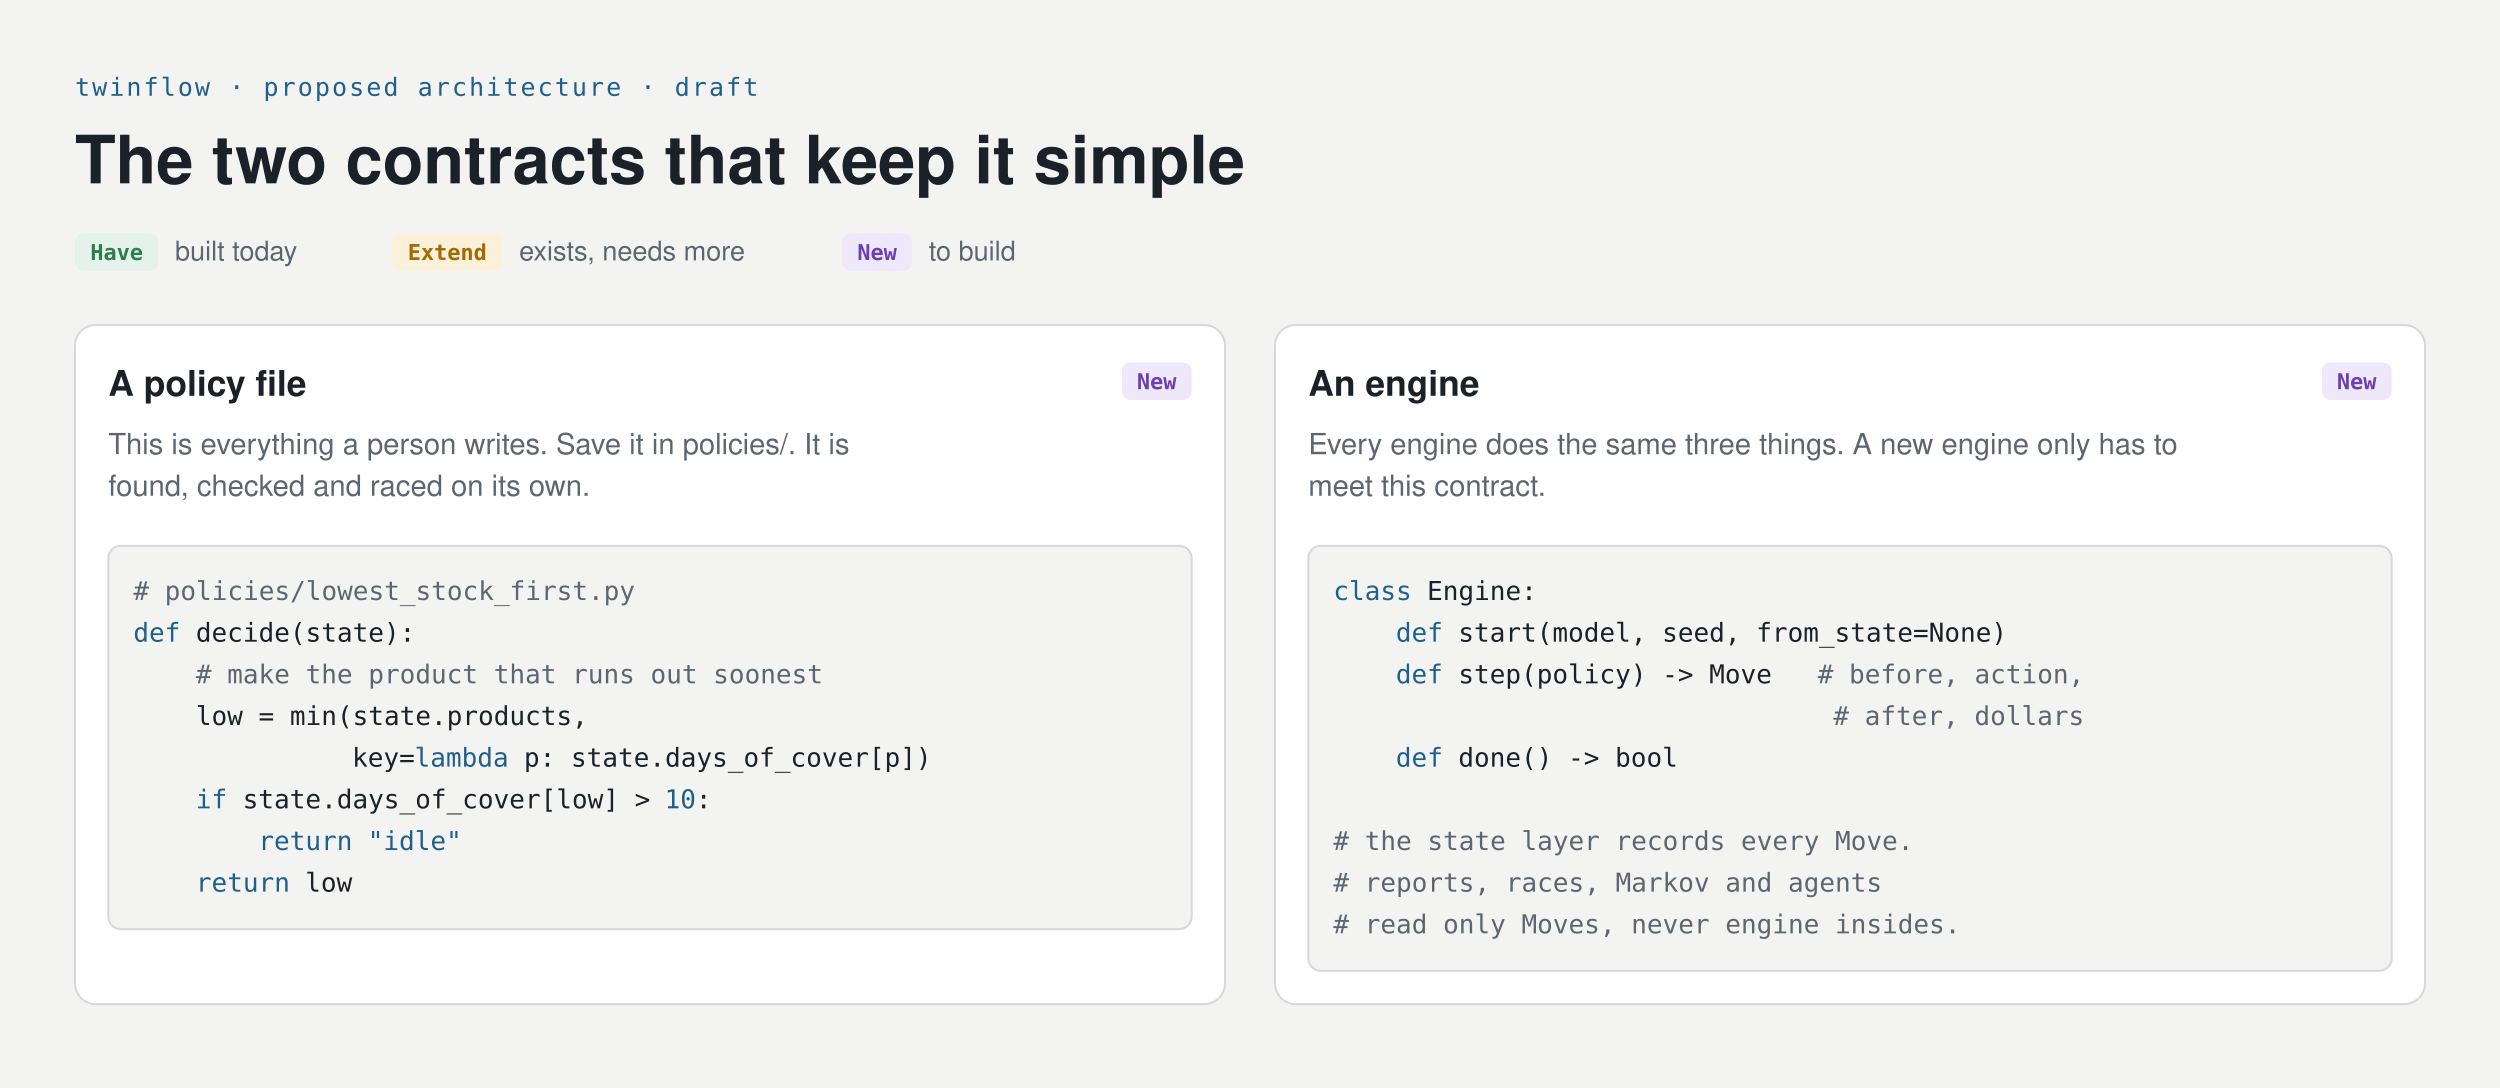
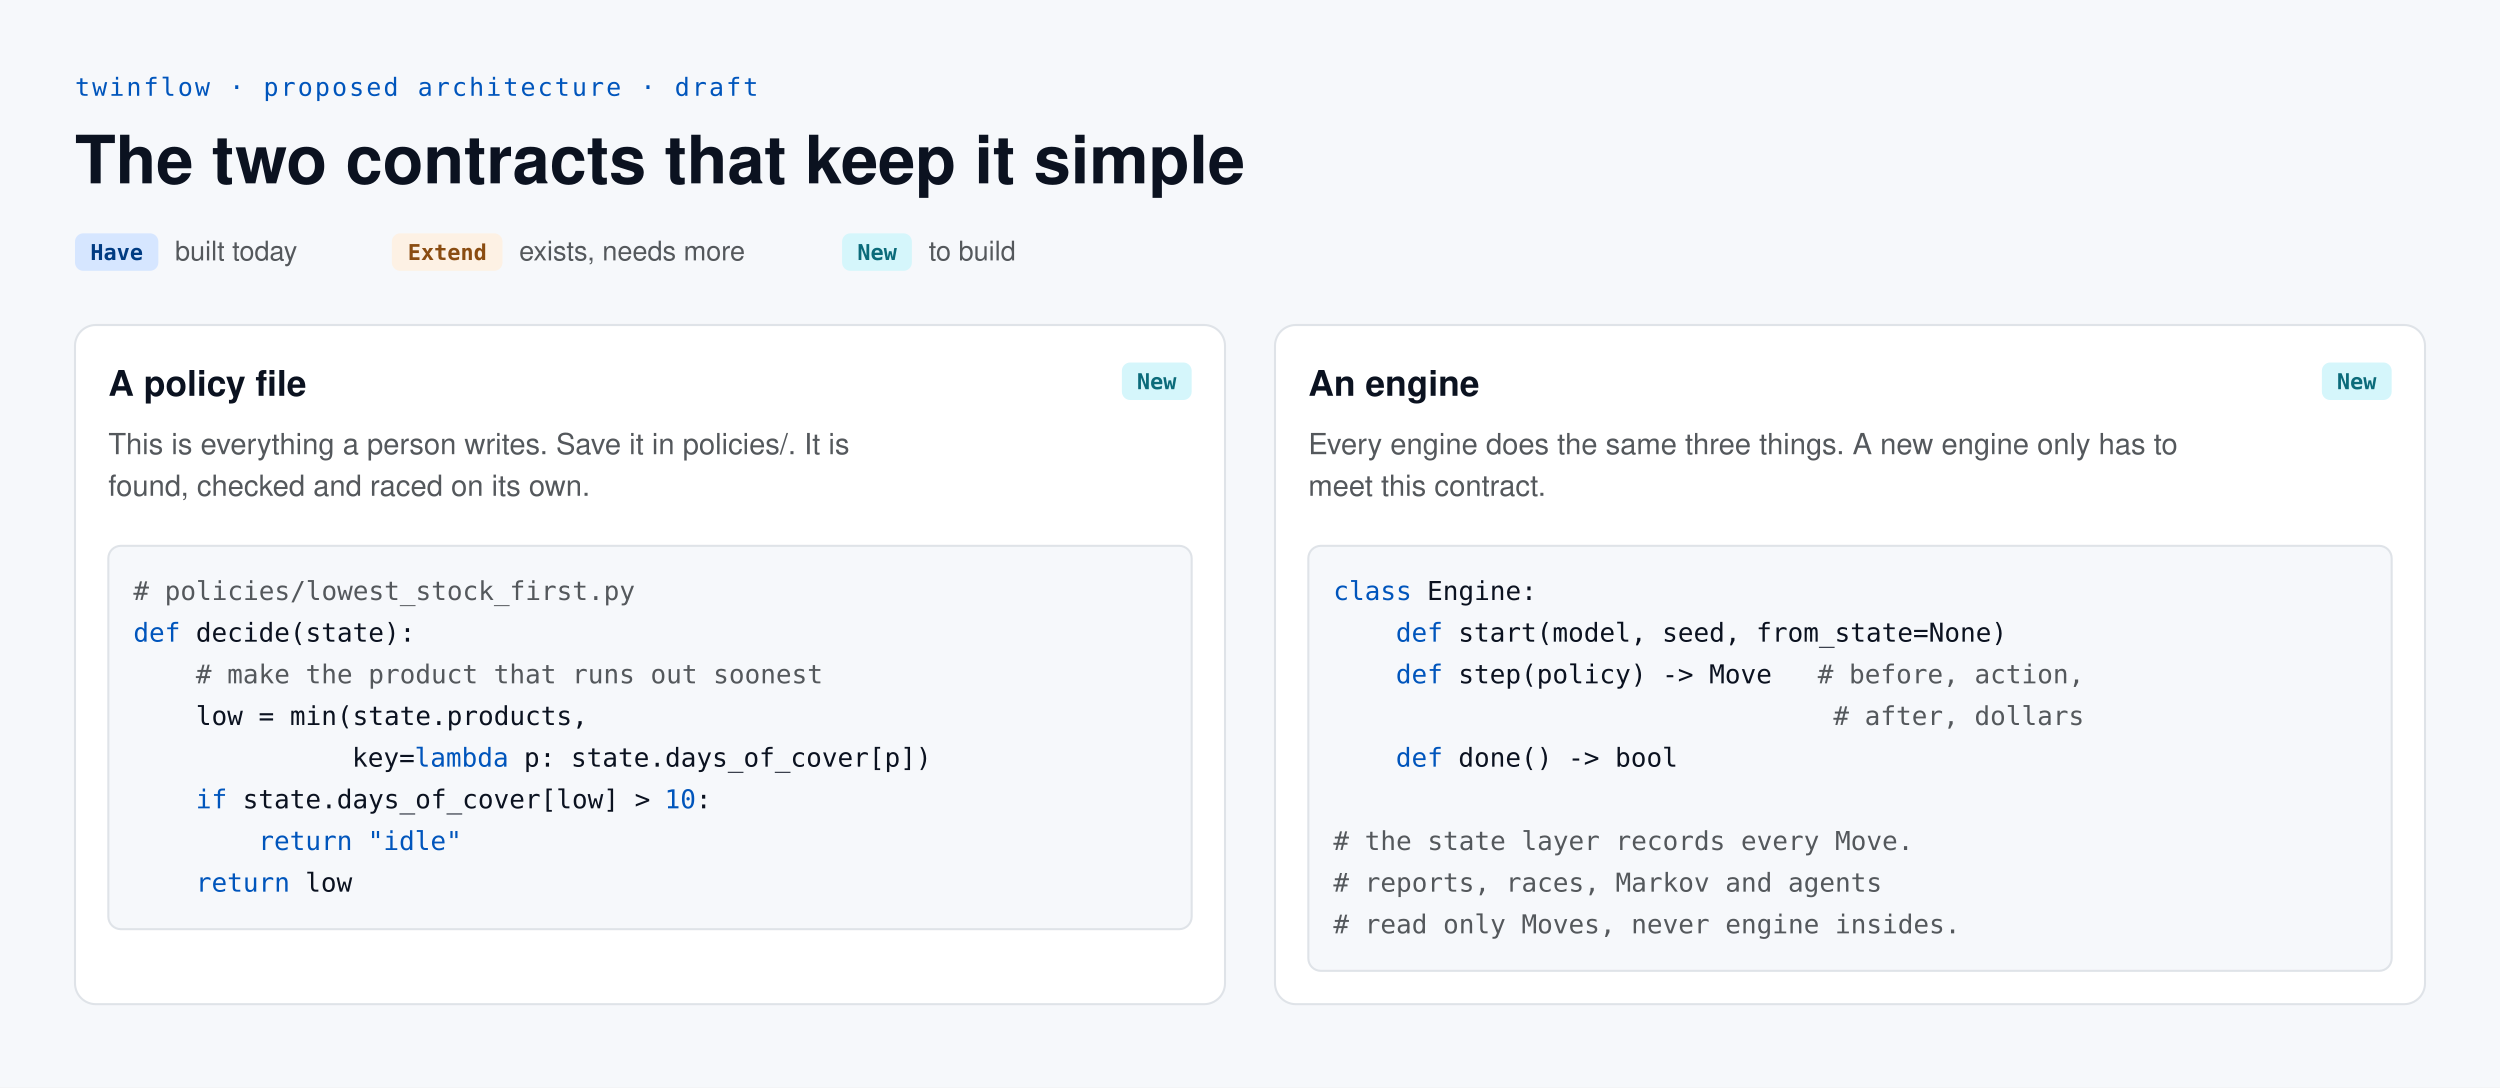
<svg xmlns="http://www.w3.org/2000/svg" width="1200" height="522" viewBox="0 0 1200 522" font-family="IBM Plex Sans, Helvetica, Arial, sans-serif">
-   <rect x="0" y="0" width="1200" height="522" fill="#f3f4f2" />
-   <text x="36.0" y="46.0" font-family="IBM Plex Mono, Menlo, monospace" font-size="12" fill="#1f5f8b" text-anchor="start" letter-spacing="1">
+   <rect x="0" y="0" width="1200" height="522" fill="#f6f8fb" />
+   <text x="36.0" y="46.0" font-family="IBM Plex Mono, Menlo, monospace" font-size="12" fill="#0055bc" text-anchor="start" letter-spacing="1">
    <tspan x="36.0" y="46.0">twinflow · proposed architecture · draft</tspan>
  </text>
-   <text x="36.0" y="88.0" font-family="IBM Plex Sans, Helvetica, Arial, sans-serif" font-size="32" fill="#1b2128" text-anchor="start" font-weight="600">
+   <text x="36.0" y="88.0" font-family="IBM Plex Sans, Helvetica, Arial, sans-serif" font-size="32" fill="#0b1220" text-anchor="start" font-weight="600">
    <tspan x="36.0" y="88.0">The two contracts that keep it simple</tspan>
  </text>
-   <rect x="36.0" y="112.0" width="40.0" height="18.0" rx="4" fill="#e4f2ea" />
-   <text x="56.0" y="124.8" font-family="IBM Plex Mono, Menlo, monospace" font-size="10.5" fill="#2e7d4f" text-anchor="middle" font-weight="600">
+   <rect x="36.0" y="112.0" width="40.0" height="18.0" rx="4" fill="#d6e6ff" />
+   <text x="56.0" y="124.8" font-family="IBM Plex Mono, Menlo, monospace" font-size="10.5" fill="#003b82" text-anchor="middle" font-weight="600">
    <tspan x="56.0" y="124.8">Have</tspan>
  </text>
-   <text x="84.0" y="125.0" font-family="IBM Plex Sans, Helvetica, Arial, sans-serif" font-size="13" fill="#5d6670" text-anchor="start">
+   <text x="84.0" y="125.0" font-family="IBM Plex Sans, Helvetica, Arial, sans-serif" font-size="13" fill="#54585c" text-anchor="start">
    <tspan x="84.0" y="125.0">built today</tspan>
  </text>
-   <rect x="188.1" y="112.0" width="53.1" height="18.0" rx="4" fill="#fbf0d9" />
-   <text x="214.7" y="124.8" font-family="IBM Plex Mono, Menlo, monospace" font-size="10.5" fill="#a26a00" text-anchor="middle" font-weight="600">
+   <rect x="188.1" y="112.0" width="53.1" height="18.0" rx="4" fill="#fdf1e4" />
+   <text x="214.7" y="124.8" font-family="IBM Plex Mono, Menlo, monospace" font-size="10.5" fill="#8a4c11" text-anchor="middle" font-weight="600">
    <tspan x="214.7" y="124.8">Extend</tspan>
  </text>
-   <text x="249.2" y="125.0" font-family="IBM Plex Sans, Helvetica, Arial, sans-serif" font-size="13" fill="#5d6670" text-anchor="start">
+   <text x="249.2" y="125.0" font-family="IBM Plex Sans, Helvetica, Arial, sans-serif" font-size="13" fill="#54585c" text-anchor="start">
    <tspan x="249.2" y="125.0">exists, needs more</tspan>
  </text>
-   <rect x="404.2" y="112.0" width="33.5" height="18.0" rx="4" fill="#efe8fa" />
-   <text x="421.0" y="124.8" font-family="IBM Plex Mono, Menlo, monospace" font-size="10.5" fill="#6a3fb5" text-anchor="middle" font-weight="600">
+   <rect x="404.2" y="112.0" width="33.5" height="18.0" rx="4" fill="#d5f6fb" />
+   <text x="421.0" y="124.8" font-family="IBM Plex Mono, Menlo, monospace" font-size="10.5" fill="#0b6b7a" text-anchor="middle" font-weight="600">
    <tspan x="421.0" y="124.8">New</tspan>
  </text>
-   <text x="445.8" y="125.0" font-family="IBM Plex Sans, Helvetica, Arial, sans-serif" font-size="13" fill="#5d6670" text-anchor="start">
+   <text x="445.8" y="125.0" font-family="IBM Plex Sans, Helvetica, Arial, sans-serif" font-size="13" fill="#54585c" text-anchor="start">
    <tspan x="445.8" y="125.0">to build</tspan>
  </text>
-   <rect x="36.0" y="156.0" width="552.0" height="326.0" rx="10" fill="#ffffff" stroke="#d5d9dc" stroke-width="1" />
-   <text x="52.0" y="190.0" font-family="IBM Plex Sans, Helvetica, Arial, sans-serif" font-size="17" fill="#1b2128" text-anchor="start" font-weight="600">
+   <rect x="36.0" y="156.0" width="552.0" height="326.0" rx="10" fill="#ffffff" stroke="#dfe3e8" stroke-width="1" />
+   <text x="52.0" y="190.0" font-family="IBM Plex Sans, Helvetica, Arial, sans-serif" font-size="17" fill="#0b1220" text-anchor="start" font-weight="600">
    <tspan x="52.0" y="190.0">A policy file</tspan>
  </text>
-   <rect x="538.5" y="174.0" width="33.5" height="18.0" rx="4" fill="#efe8fa" />
-   <text x="555.2" y="186.8" font-family="IBM Plex Mono, Menlo, monospace" font-size="10.5" fill="#6a3fb5" text-anchor="middle" font-weight="600">
+   <rect x="538.5" y="174.0" width="33.5" height="18.0" rx="4" fill="#d5f6fb" />
+   <text x="555.2" y="186.8" font-family="IBM Plex Mono, Menlo, monospace" font-size="10.5" fill="#0b6b7a" text-anchor="middle" font-weight="600">
    <tspan x="555.2" y="186.8">New</tspan>
  </text>
-   <text x="52.0" y="218.0" font-family="IBM Plex Sans, Helvetica, Arial, sans-serif" font-size="14" fill="#5d6670" text-anchor="start">
+   <text x="52.0" y="218.0" font-family="IBM Plex Sans, Helvetica, Arial, sans-serif" font-size="14" fill="#54585c" text-anchor="start">
    <tspan x="52.0" y="218.0">This is everything a person writes. Save it in policies/. It is</tspan>
    <tspan x="52.0" dy="20.0">found, checked and raced on its own.</tspan>
  </text>
-   <rect x="52.0" y="262.0" width="520.0" height="184.0" rx="6" fill="#f3f4f2" stroke="#d5d9dc" stroke-width="1" />
-   <text x="64.0" y="288.0" font-family="IBM Plex Mono, Menlo, monospace" font-size="12.5" fill="#5d6670" text-anchor="start">
+   <rect x="52.0" y="262.0" width="520.0" height="184.0" rx="6" fill="#f6f8fb" stroke="#dfe3e8" stroke-width="1" />
+   <text x="64.0" y="288.0" font-family="IBM Plex Mono, Menlo, monospace" font-size="12.5" fill="#54585c" text-anchor="start">
    <tspan x="64.0" y="288.0"># policies/lowest_stock_first.py</tspan>
  </text>
-   <text x="64.0" y="308.0" font-family="IBM Plex Mono, Menlo, monospace" font-size="12.5" fill="#1f5f8b" text-anchor="start">
+   <text x="64.0" y="308.0" font-family="IBM Plex Mono, Menlo, monospace" font-size="12.5" fill="#0055bc" text-anchor="start">
    <tspan x="64.0" y="308.0">def</tspan>
  </text>
-   <text x="94.0" y="308.0" font-family="IBM Plex Mono, Menlo, monospace" font-size="12.5" fill="#1b2128" text-anchor="start">
+   <text x="94.0" y="308.0" font-family="IBM Plex Mono, Menlo, monospace" font-size="12.5" fill="#0b1220" text-anchor="start">
    <tspan x="94.0" y="308.0">decide(state):</tspan>
  </text>
-   <text x="94.0" y="328.0" font-family="IBM Plex Mono, Menlo, monospace" font-size="12.5" fill="#5d6670" text-anchor="start">
+   <text x="94.0" y="328.0" font-family="IBM Plex Mono, Menlo, monospace" font-size="12.5" fill="#54585c" text-anchor="start">
    <tspan x="94.0" y="328.0"># make the product that runs out soonest</tspan>
  </text>
-   <text x="94.0" y="348.0" font-family="IBM Plex Mono, Menlo, monospace" font-size="12.5" fill="#1b2128" text-anchor="start">
+   <text x="94.0" y="348.0" font-family="IBM Plex Mono, Menlo, monospace" font-size="12.5" fill="#0b1220" text-anchor="start">
    <tspan x="94.0" y="348.0">low = min(state.products,</tspan>
  </text>
-   <text x="169.0" y="368.0" font-family="IBM Plex Mono, Menlo, monospace" font-size="12.5" fill="#1b2128" text-anchor="start">
+   <text x="169.0" y="368.0" font-family="IBM Plex Mono, Menlo, monospace" font-size="12.5" fill="#0b1220" text-anchor="start">
    <tspan x="169.0" y="368.0">key=</tspan>
  </text>
-   <text x="199.0" y="368.0" font-family="IBM Plex Mono, Menlo, monospace" font-size="12.5" fill="#1f5f8b" text-anchor="start">
+   <text x="199.0" y="368.0" font-family="IBM Plex Mono, Menlo, monospace" font-size="12.5" fill="#0055bc" text-anchor="start">
    <tspan x="199.0" y="368.0">lambda</tspan>
  </text>
-   <text x="251.5" y="368.0" font-family="IBM Plex Mono, Menlo, monospace" font-size="12.5" fill="#1b2128" text-anchor="start">
+   <text x="251.5" y="368.0" font-family="IBM Plex Mono, Menlo, monospace" font-size="12.5" fill="#0b1220" text-anchor="start">
    <tspan x="251.5" y="368.0">p: state.days_of_cover[p])</tspan>
  </text>
-   <text x="94.0" y="388.0" font-family="IBM Plex Mono, Menlo, monospace" font-size="12.5" fill="#1f5f8b" text-anchor="start">
+   <text x="94.0" y="388.0" font-family="IBM Plex Mono, Menlo, monospace" font-size="12.5" fill="#0055bc" text-anchor="start">
    <tspan x="94.0" y="388.0">if</tspan>
  </text>
-   <text x="116.5" y="388.0" font-family="IBM Plex Mono, Menlo, monospace" font-size="12.5" fill="#1b2128" text-anchor="start">
+   <text x="116.5" y="388.0" font-family="IBM Plex Mono, Menlo, monospace" font-size="12.5" fill="#0b1220" text-anchor="start">
    <tspan x="116.5" y="388.0">state.days_of_cover[low] &gt;</tspan>
  </text>
-   <text x="319.0" y="388.0" font-family="IBM Plex Mono, Menlo, monospace" font-size="12.5" fill="#1f5f8b" text-anchor="start">
+   <text x="319.0" y="388.0" font-family="IBM Plex Mono, Menlo, monospace" font-size="12.5" fill="#0055bc" text-anchor="start">
    <tspan x="319.0" y="388.0">10</tspan>
  </text>
-   <text x="334.0" y="388.0" font-family="IBM Plex Mono, Menlo, monospace" font-size="12.5" fill="#1b2128" text-anchor="start">
+   <text x="334.0" y="388.0" font-family="IBM Plex Mono, Menlo, monospace" font-size="12.5" fill="#0b1220" text-anchor="start">
    <tspan x="334.0" y="388.0">:</tspan>
  </text>
-   <text x="124.0" y="408.0" font-family="IBM Plex Mono, Menlo, monospace" font-size="12.5" fill="#1f5f8b" text-anchor="start">
+   <text x="124.0" y="408.0" font-family="IBM Plex Mono, Menlo, monospace" font-size="12.5" fill="#0055bc" text-anchor="start">
    <tspan x="124.0" y="408.0">return</tspan>
  </text>
-   <text x="176.5" y="408.0" font-family="IBM Plex Mono, Menlo, monospace" font-size="12.5" fill="#1f5f8b" text-anchor="start">
+   <text x="176.5" y="408.0" font-family="IBM Plex Mono, Menlo, monospace" font-size="12.5" fill="#0055bc" text-anchor="start">
    <tspan x="176.5" y="408.0">"idle"</tspan>
  </text>
-   <text x="94.0" y="428.0" font-family="IBM Plex Mono, Menlo, monospace" font-size="12.5" fill="#1f5f8b" text-anchor="start">
+   <text x="94.0" y="428.0" font-family="IBM Plex Mono, Menlo, monospace" font-size="12.5" fill="#0055bc" text-anchor="start">
    <tspan x="94.0" y="428.0">return</tspan>
  </text>
-   <text x="146.5" y="428.0" font-family="IBM Plex Mono, Menlo, monospace" font-size="12.5" fill="#1b2128" text-anchor="start">
+   <text x="146.5" y="428.0" font-family="IBM Plex Mono, Menlo, monospace" font-size="12.5" fill="#0b1220" text-anchor="start">
    <tspan x="146.5" y="428.0">low</tspan>
  </text>
-   <rect x="612.0" y="156.0" width="552.0" height="326.0" rx="10" fill="#ffffff" stroke="#d5d9dc" stroke-width="1" />
-   <text x="628.0" y="190.0" font-family="IBM Plex Sans, Helvetica, Arial, sans-serif" font-size="17" fill="#1b2128" text-anchor="start" font-weight="600">
+   <rect x="612.0" y="156.0" width="552.0" height="326.0" rx="10" fill="#ffffff" stroke="#dfe3e8" stroke-width="1" />
+   <text x="628.0" y="190.0" font-family="IBM Plex Sans, Helvetica, Arial, sans-serif" font-size="17" fill="#0b1220" text-anchor="start" font-weight="600">
    <tspan x="628.0" y="190.0">An engine</tspan>
  </text>
-   <rect x="1114.5" y="174.0" width="33.5" height="18.0" rx="4" fill="#efe8fa" />
-   <text x="1131.2" y="186.8" font-family="IBM Plex Mono, Menlo, monospace" font-size="10.5" fill="#6a3fb5" text-anchor="middle" font-weight="600">
+   <rect x="1114.5" y="174.0" width="33.5" height="18.0" rx="4" fill="#d5f6fb" />
+   <text x="1131.2" y="186.8" font-family="IBM Plex Mono, Menlo, monospace" font-size="10.5" fill="#0b6b7a" text-anchor="middle" font-weight="600">
    <tspan x="1131.2" y="186.8">New</tspan>
  </text>
-   <text x="628.0" y="218.0" font-family="IBM Plex Sans, Helvetica, Arial, sans-serif" font-size="14" fill="#5d6670" text-anchor="start">
+   <text x="628.0" y="218.0" font-family="IBM Plex Sans, Helvetica, Arial, sans-serif" font-size="14" fill="#54585c" text-anchor="start">
    <tspan x="628.0" y="218.0">Every engine does the same three things. A new engine only has to</tspan>
    <tspan x="628.0" dy="20.0">meet this contract.</tspan>
  </text>
-   <rect x="628.0" y="262.0" width="520.0" height="204.0" rx="6" fill="#f3f4f2" stroke="#d5d9dc" stroke-width="1" />
-   <text x="640.0" y="288.0" font-family="IBM Plex Mono, Menlo, monospace" font-size="12.5" fill="#1f5f8b" text-anchor="start">
+   <rect x="628.0" y="262.0" width="520.0" height="204.0" rx="6" fill="#f6f8fb" stroke="#dfe3e8" stroke-width="1" />
+   <text x="640.0" y="288.0" font-family="IBM Plex Mono, Menlo, monospace" font-size="12.5" fill="#0055bc" text-anchor="start">
    <tspan x="640.0" y="288.0">class</tspan>
  </text>
-   <text x="685.0" y="288.0" font-family="IBM Plex Mono, Menlo, monospace" font-size="12.5" fill="#1b2128" text-anchor="start">
+   <text x="685.0" y="288.0" font-family="IBM Plex Mono, Menlo, monospace" font-size="12.5" fill="#0b1220" text-anchor="start">
    <tspan x="685.0" y="288.0">Engine:</tspan>
  </text>
-   <text x="670.0" y="308.0" font-family="IBM Plex Mono, Menlo, monospace" font-size="12.5" fill="#1f5f8b" text-anchor="start">
+   <text x="670.0" y="308.0" font-family="IBM Plex Mono, Menlo, monospace" font-size="12.5" fill="#0055bc" text-anchor="start">
    <tspan x="670.0" y="308.0">def</tspan>
  </text>
-   <text x="700.0" y="308.0" font-family="IBM Plex Mono, Menlo, monospace" font-size="12.5" fill="#1b2128" text-anchor="start">
+   <text x="700.0" y="308.0" font-family="IBM Plex Mono, Menlo, monospace" font-size="12.5" fill="#0b1220" text-anchor="start">
    <tspan x="700.0" y="308.0">start(model, seed, from_state=None)</tspan>
  </text>
-   <text x="670.0" y="328.0" font-family="IBM Plex Mono, Menlo, monospace" font-size="12.5" fill="#1f5f8b" text-anchor="start">
+   <text x="670.0" y="328.0" font-family="IBM Plex Mono, Menlo, monospace" font-size="12.5" fill="#0055bc" text-anchor="start">
    <tspan x="670.0" y="328.0">def</tspan>
  </text>
-   <text x="700.0" y="328.0" font-family="IBM Plex Mono, Menlo, monospace" font-size="12.5" fill="#1b2128" text-anchor="start">
+   <text x="700.0" y="328.0" font-family="IBM Plex Mono, Menlo, monospace" font-size="12.5" fill="#0b1220" text-anchor="start">
    <tspan x="700.0" y="328.0">step(policy) -&gt; Move</tspan>
  </text>
-   <text x="872.5" y="328.0" font-family="IBM Plex Mono, Menlo, monospace" font-size="12.5" fill="#5d6670" text-anchor="start">
+   <text x="872.5" y="328.0" font-family="IBM Plex Mono, Menlo, monospace" font-size="12.5" fill="#54585c" text-anchor="start">
    <tspan x="872.5" y="328.0"># before, action,</tspan>
  </text>
-   <text x="880.0" y="348.0" font-family="IBM Plex Mono, Menlo, monospace" font-size="12.5" fill="#5d6670" text-anchor="start">
+   <text x="880.0" y="348.0" font-family="IBM Plex Mono, Menlo, monospace" font-size="12.5" fill="#54585c" text-anchor="start">
    <tspan x="880.0" y="348.0"># after, dollars</tspan>
  </text>
-   <text x="670.0" y="368.0" font-family="IBM Plex Mono, Menlo, monospace" font-size="12.5" fill="#1f5f8b" text-anchor="start">
+   <text x="670.0" y="368.0" font-family="IBM Plex Mono, Menlo, monospace" font-size="12.5" fill="#0055bc" text-anchor="start">
    <tspan x="670.0" y="368.0">def</tspan>
  </text>
-   <text x="700.0" y="368.0" font-family="IBM Plex Mono, Menlo, monospace" font-size="12.5" fill="#1b2128" text-anchor="start">
+   <text x="700.0" y="368.0" font-family="IBM Plex Mono, Menlo, monospace" font-size="12.5" fill="#0b1220" text-anchor="start">
    <tspan x="700.0" y="368.0">done() -&gt; bool</tspan>
  </text>
-   <text x="640.0" y="408.0" font-family="IBM Plex Mono, Menlo, monospace" font-size="12.5" fill="#5d6670" text-anchor="start">
+   <text x="640.0" y="408.0" font-family="IBM Plex Mono, Menlo, monospace" font-size="12.5" fill="#54585c" text-anchor="start">
    <tspan x="640.0" y="408.0"># the state layer records every Move.</tspan>
  </text>
-   <text x="640.0" y="428.0" font-family="IBM Plex Mono, Menlo, monospace" font-size="12.5" fill="#5d6670" text-anchor="start">
+   <text x="640.0" y="428.0" font-family="IBM Plex Mono, Menlo, monospace" font-size="12.5" fill="#54585c" text-anchor="start">
    <tspan x="640.0" y="428.0"># reports, races, Markov and agents</tspan>
  </text>
-   <text x="640.0" y="448.0" font-family="IBM Plex Mono, Menlo, monospace" font-size="12.5" fill="#5d6670" text-anchor="start">
+   <text x="640.0" y="448.0" font-family="IBM Plex Mono, Menlo, monospace" font-size="12.5" fill="#54585c" text-anchor="start">
    <tspan x="640.0" y="448.0"># read only Moves, never engine insides.</tspan>
  </text>
</svg>
